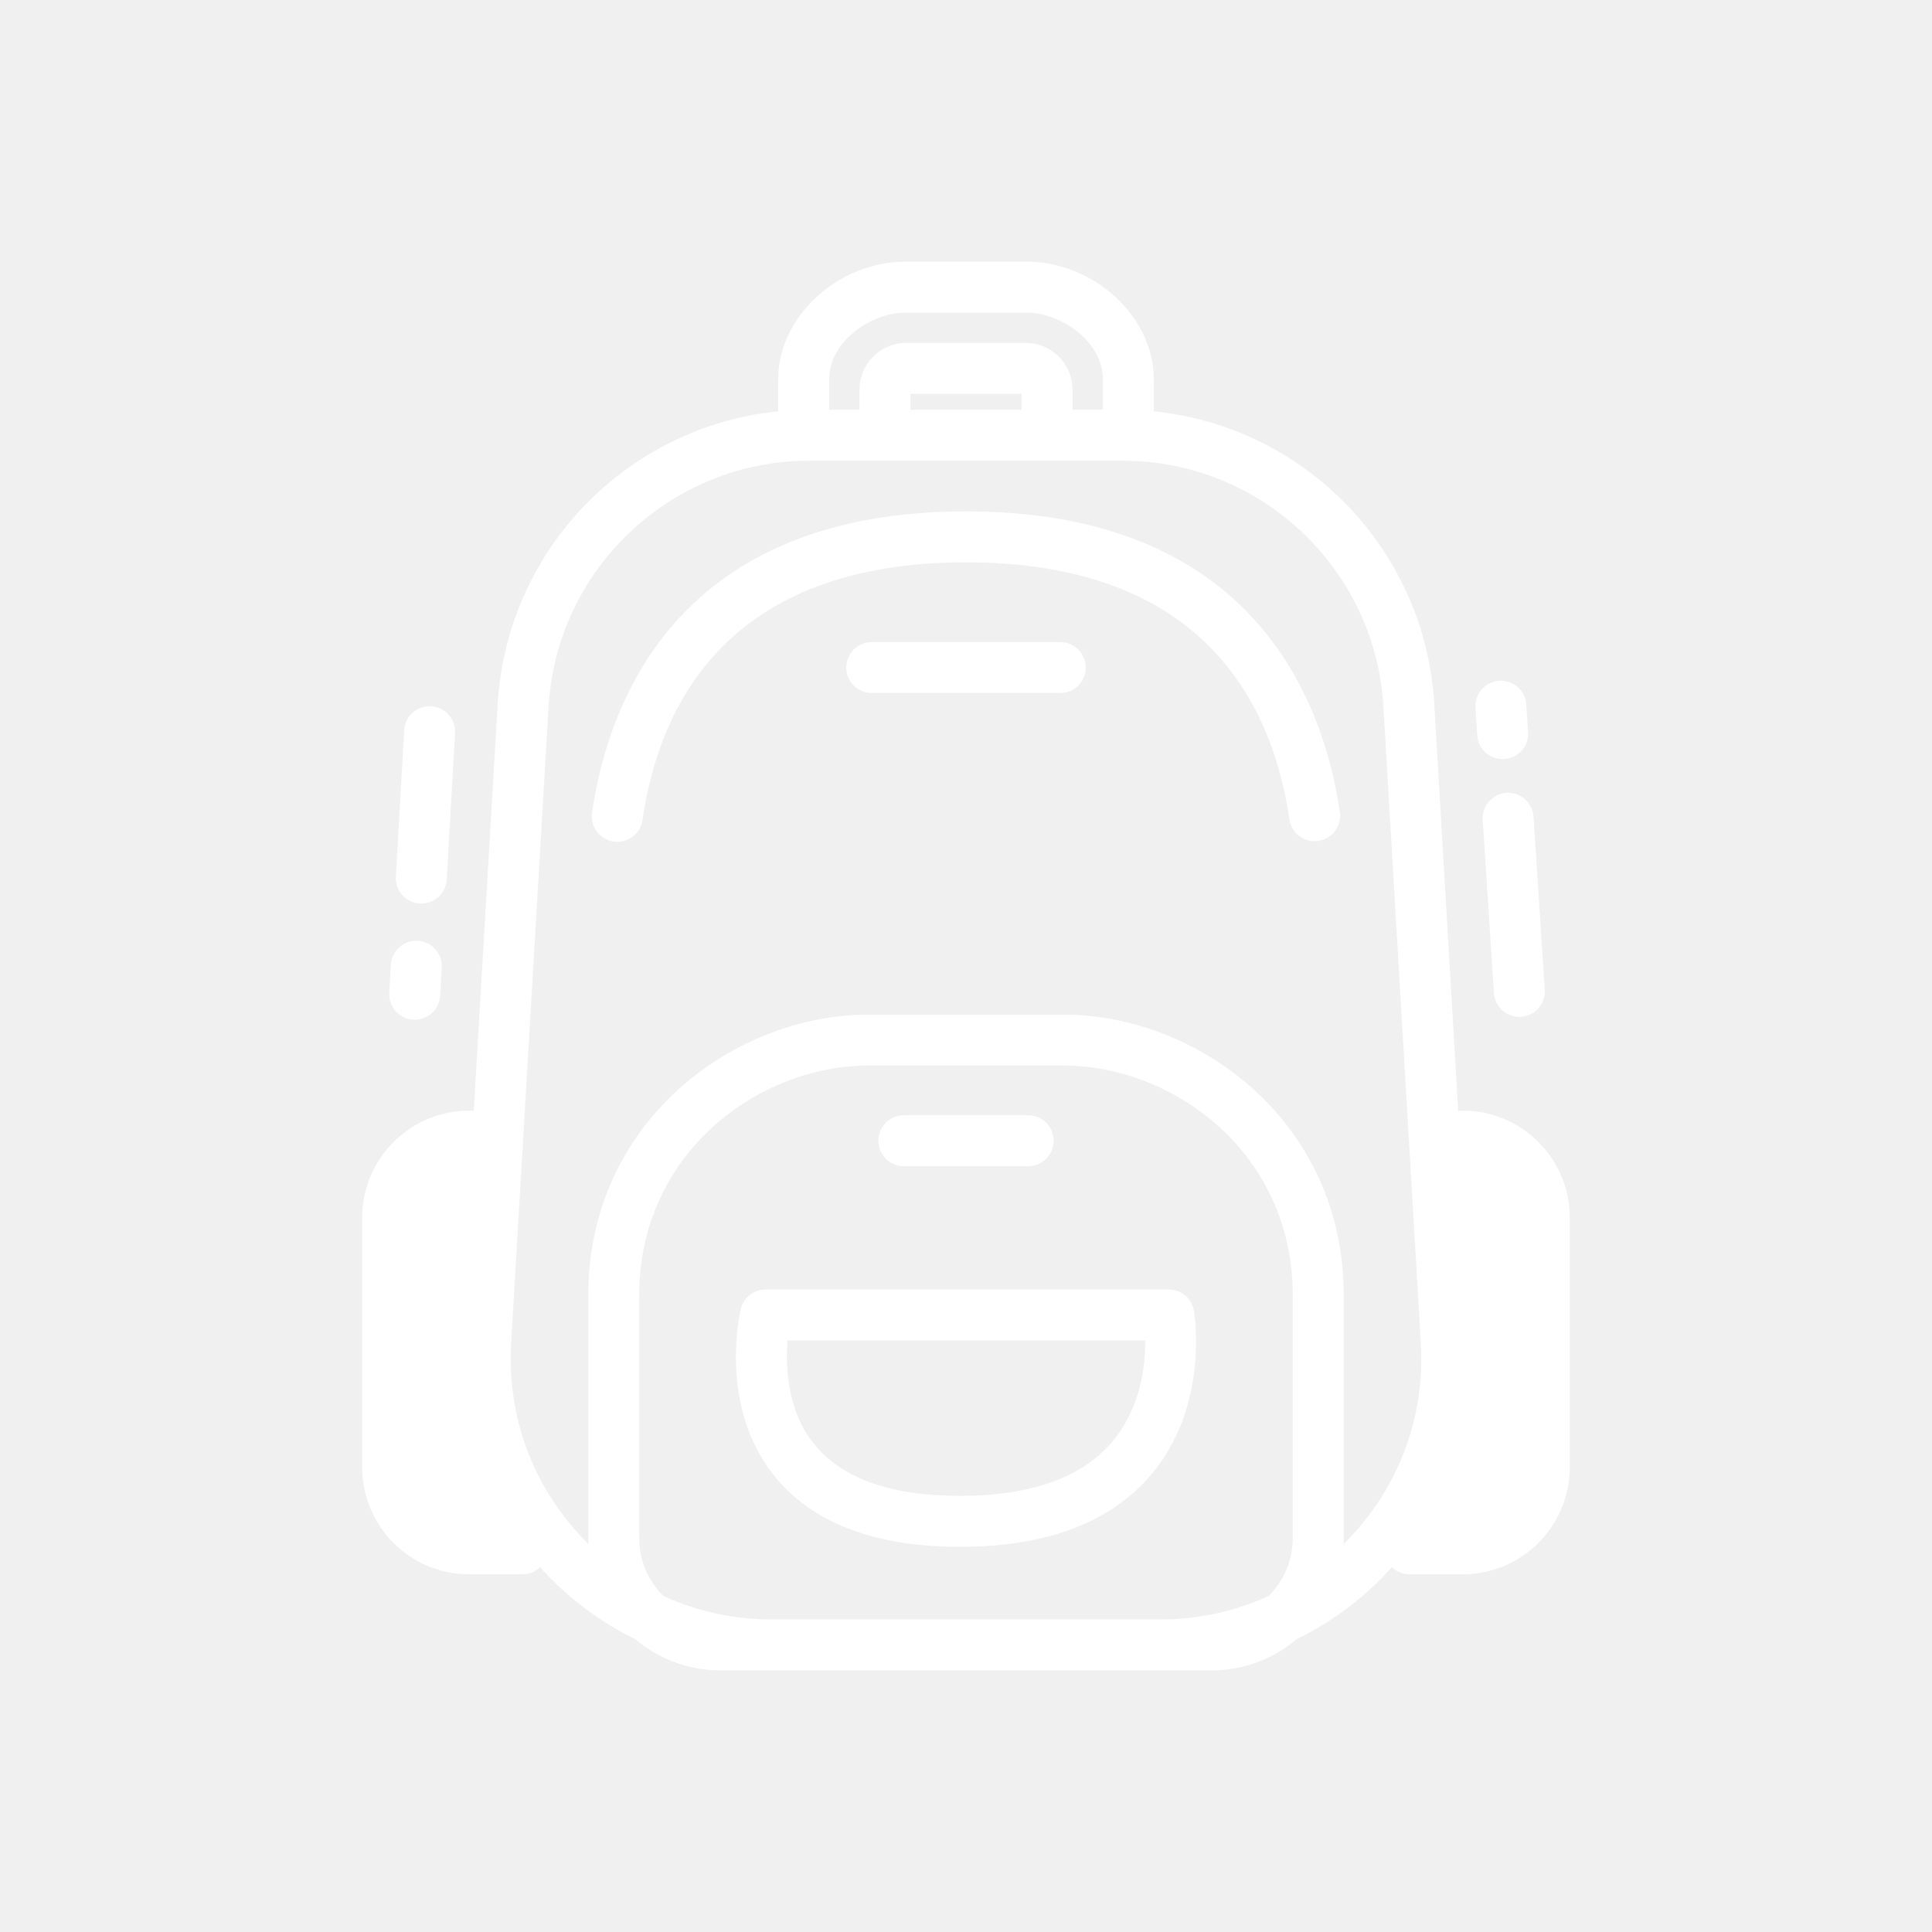
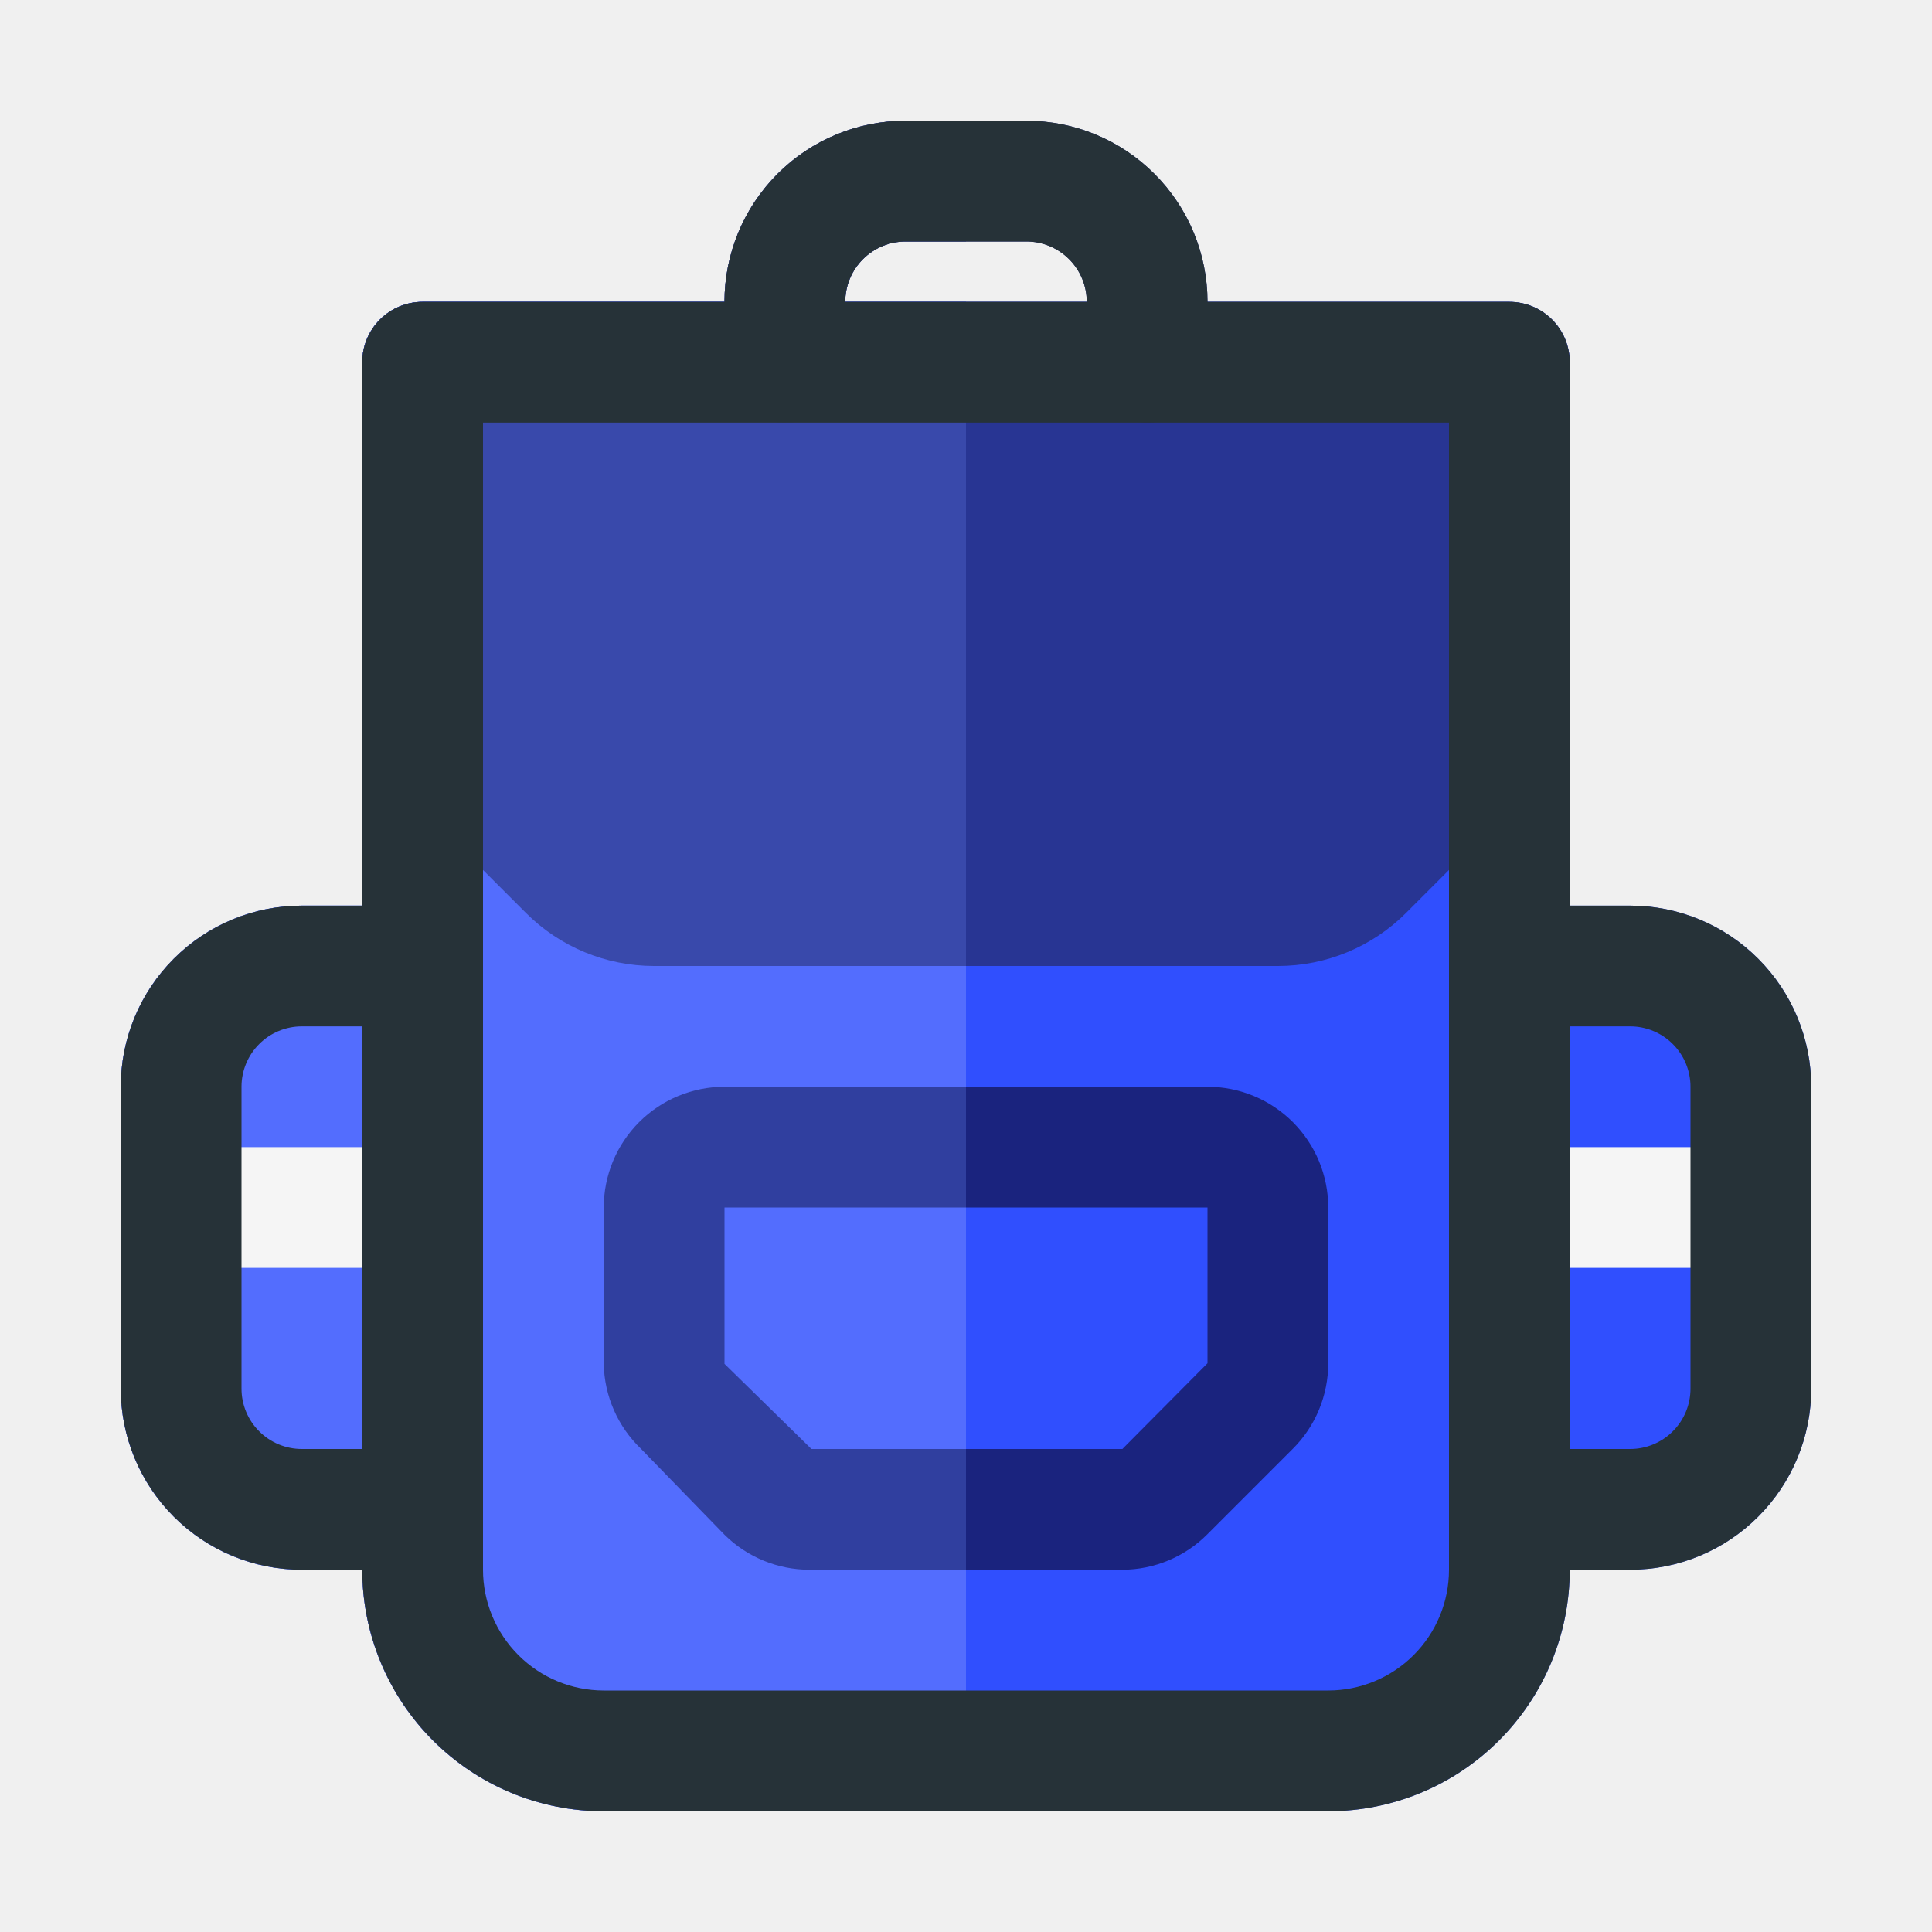
- <svg xmlns="http://www.w3.org/2000/svg" fill="#ffffff" width="800px" height="800px" viewBox="0 0 512 512" enable-background="new 0 0 512 512" id="backpack" version="1.1" xml:space="preserve">
-   <g>
-     <path d="M387.659,294.336c-0.416,0-0.818,0.051-1.213,0.123l-6.354-108.009c-0.077-1.322-0.189-2.636-0.328-3.939   c-0.046-0.438-0.113-0.868-0.167-1.304c-0.105-0.862-0.21-1.727-0.342-2.581c-0.08-0.516-0.179-1.023-0.269-1.535   c-0.133-0.766-0.264-1.532-0.418-2.289c-0.109-0.541-0.236-1.075-0.356-1.611c-0.161-0.719-0.322-1.438-0.501-2.149   c-0.14-0.55-0.292-1.093-0.442-1.638c-0.188-0.688-0.379-1.374-0.584-2.055c-0.167-0.55-0.346-1.095-0.522-1.64   c-0.216-0.663-0.436-1.324-0.668-1.979c-0.193-0.545-0.395-1.086-0.599-1.626c-0.244-0.644-0.492-1.284-0.751-1.92   c-0.219-0.536-0.443-1.068-0.673-1.6c-0.27-0.625-0.548-1.246-0.833-1.863c-0.242-0.526-0.489-1.051-0.742-1.571   c-0.297-0.607-0.604-1.209-0.914-1.809c-0.266-0.514-0.533-1.026-0.81-1.534c-0.324-0.592-0.658-1.177-0.995-1.761   c-0.288-0.498-0.575-0.997-0.873-1.489c-0.351-0.578-0.714-1.146-1.077-1.715c-0.309-0.48-0.612-0.964-0.93-1.438   c-0.378-0.565-0.771-1.119-1.164-1.675c-0.325-0.46-0.644-0.925-0.978-1.378c-0.413-0.561-0.843-1.107-1.269-1.656   c-0.334-0.431-0.66-0.868-1.003-1.292c-0.47-0.58-0.958-1.145-1.442-1.712c-0.319-0.375-0.629-0.758-0.955-1.127   c-0.807-0.911-1.631-1.805-2.475-2.679c-0.326-0.337-0.667-0.658-0.998-0.99c-0.541-0.541-1.079-1.086-1.635-1.612   c-0.418-0.396-0.852-0.775-1.277-1.163c-0.487-0.442-0.971-0.891-1.468-1.321c-0.458-0.396-0.929-0.777-1.395-1.164   c-0.484-0.401-0.965-0.806-1.459-1.196c-0.486-0.385-0.983-0.756-1.479-1.13c-0.49-0.37-0.979-0.743-1.478-1.103   c-0.51-0.368-1.029-0.723-1.548-1.079c-0.501-0.345-1.002-0.689-1.511-1.023c-0.53-0.348-1.067-0.684-1.606-1.02   c-0.512-0.319-1.025-0.637-1.545-0.945c-0.551-0.326-1.107-0.645-1.667-0.959c-0.521-0.293-1.045-0.582-1.573-0.864   c-0.57-0.305-1.145-0.603-1.723-0.895c-0.533-0.269-1.068-0.53-1.607-0.787c-0.588-0.28-1.178-0.557-1.772-0.824   c-0.542-0.243-1.088-0.477-1.636-0.708c-0.605-0.256-1.212-0.51-1.824-0.752c-0.55-0.217-1.105-0.423-1.66-0.628   c-0.623-0.23-1.246-0.462-1.875-0.678c-0.557-0.19-1.118-0.366-1.679-0.545c-0.642-0.205-1.28-0.412-1.929-0.602   c-0.56-0.163-1.126-0.31-1.689-0.461c-0.66-0.178-1.316-0.361-1.982-0.522c-0.558-0.135-1.124-0.25-1.686-0.374   c-0.683-0.15-1.362-0.31-2.051-0.442c-0.528-0.103-1.063-0.183-1.595-0.274c-1.931-0.335-3.877-0.621-5.849-0.818   c-0.016-0.002-0.031-0.005-0.048-0.006v-8.483c0-16.613-15.835-31.187-33.887-31.187h-31.768   c-18.052,0-33.887,14.573-33.887,31.187v8.483c-0.017,0.001-0.032,0.004-0.048,0.006c-1.973,0.197-3.918,0.483-5.849,0.818   c-0.531,0.092-1.066,0.172-1.595,0.274c-0.688,0.133-1.368,0.292-2.051,0.442c-0.563,0.124-1.128,0.239-1.686,0.374   c-0.666,0.161-1.322,0.345-1.982,0.522c-0.563,0.151-1.13,0.298-1.689,0.461c-0.648,0.189-1.287,0.396-1.929,0.602   c-0.561,0.179-1.123,0.354-1.679,0.545c-0.629,0.216-1.252,0.447-1.875,0.678c-0.555,0.205-1.11,0.411-1.66,0.628   c-0.612,0.242-1.219,0.496-1.824,0.752c-0.548,0.231-1.094,0.465-1.636,0.708c-0.596,0.268-1.185,0.544-1.772,0.824   c-0.539,0.257-1.074,0.519-1.607,0.787c-0.578,0.292-1.152,0.59-1.723,0.895c-0.528,0.282-1.052,0.571-1.573,0.864   c-0.56,0.314-1.116,0.633-1.667,0.959c-0.52,0.309-1.033,0.626-1.545,0.945c-0.539,0.336-1.076,0.672-1.606,1.02   c-0.509,0.334-1.01,0.679-1.511,1.023c-0.519,0.356-1.038,0.711-1.548,1.079c-0.499,0.359-0.987,0.732-1.478,1.103   c-0.496,0.374-0.993,0.745-1.479,1.13c-0.493,0.391-0.975,0.795-1.459,1.196c-0.466,0.387-0.937,0.768-1.395,1.164   c-0.498,0.431-0.98,0.879-1.468,1.321c-0.426,0.388-0.859,0.767-1.277,1.163c-0.552,0.522-1.086,1.064-1.623,1.602   c-0.336,0.336-0.681,0.661-1.011,1.002c-0.844,0.874-1.668,1.768-2.474,2.678c-0.326,0.369-0.636,0.752-0.955,1.127   c-0.484,0.567-0.973,1.132-1.442,1.712c-0.342,0.424-0.669,0.861-1.003,1.292c-0.426,0.549-0.855,1.096-1.269,1.656   c-0.334,0.453-0.653,0.918-0.978,1.378c-0.393,0.556-0.786,1.109-1.164,1.675c-0.318,0.475-0.621,0.958-0.93,1.438   c-0.363,0.568-0.728,1.137-1.077,1.715c-0.298,0.492-0.585,0.991-0.873,1.489c-0.337,0.584-0.672,1.169-0.995,1.761   c-0.276,0.508-0.544,1.021-0.81,1.534c-0.312,0.6-0.617,1.201-0.913,1.809c-0.254,0.521-0.501,1.045-0.744,1.571   c-0.285,0.617-0.563,1.238-0.832,1.863c-0.229,0.531-0.454,1.063-0.672,1.6c-0.26,0.636-0.508,1.276-0.752,1.92   c-0.204,0.54-0.406,1.081-0.599,1.626c-0.232,0.655-0.452,1.316-0.668,1.979c-0.177,0.545-0.355,1.09-0.522,1.64   c-0.205,0.681-0.396,1.367-0.584,2.055c-0.15,0.545-0.304,1.088-0.442,1.638c-0.179,0.711-0.34,1.431-0.501,2.149   c-0.12,0.536-0.247,1.07-0.356,1.611c-0.154,0.757-0.285,1.523-0.418,2.289c-0.09,0.512-0.188,1.02-0.269,1.535   c-0.132,0.854-0.236,1.719-0.342,2.581c-0.054,0.436-0.121,0.866-0.167,1.304c-0.139,1.304-0.251,2.617-0.329,3.939l-6.346,107.886   h-1.22c-15.636,0-28.355,12.72-28.355,28.355v66.166c0,15.636,12.72,28.355,28.355,28.355h14.126c1.818,0,3.462-0.728,4.676-1.896   c0.414,0.46,0.813,0.93,1.238,1.382c0.025,0.026,0.052,0.051,0.076,0.077c0.023,0.024,0.044,0.05,0.066,0.073   c0.014,0.015,0.03,0.023,0.044,0.037c6.96,7.336,14.994,13.214,23.771,17.495c6.104,5.166,13.988,8.291,22.592,8.291h13.639   h102.863h13.639c8.604,0,16.489-3.125,22.594-8.291c8.852-4.319,16.953-10.258,23.955-17.683c0.426-0.452,0.824-0.922,1.238-1.382   c1.215,1.169,2.857,1.896,4.676,1.896h14.126c15.636,0,28.355-12.72,28.355-28.355v-66.166   C416.015,307.056,403.295,294.336,387.659,294.336z M219.729,100.515c0-9.961,10.959-17.687,20.387-17.687h31.768   c9.428,0,20.387,7.726,20.387,17.687v8.069h-8.059v-5.369c0-6.798-5.53-12.329-12.328-12.329h-31.768   c-6.798,0-12.328,5.531-12.328,12.329v5.369h-8.059V100.515z M270.712,104.386v4.198h-29.424v-4.198H270.712z M342.598,407.645   c0,5.991-2.465,11.414-6.429,15.32c-8.884,4.056-18.616,6.207-28.737,6.207H204.568c-10.12,0-19.852-2.15-28.734-6.205   c-3.965-3.907-6.431-9.33-6.431-15.322V343.19c0-37.563,31.565-60.813,60.813-60.813h51.568c29.247,0,60.813,23.251,60.813,60.813   V407.645z M376.359,366.58c-0.109,1.173-0.248,2.34-0.415,3.499c-2.015,13.919-8.236,26.846-18.147,37.356   c-0.002,0.002-0.003,0.004-0.005,0.006c-0.565,0.6-1.151,1.173-1.733,1.749c0.022-0.513,0.039-1.028,0.039-1.546V343.19   c0-45.901-38.574-74.313-74.313-74.313h-51.568c-35.738,0-74.313,28.412-74.313,74.313v64.454c0,0.519,0.017,1.033,0.04,1.548   c-0.563-0.558-1.129-1.112-1.677-1.691c-0.423-0.447-0.822-0.91-1.231-1.366c-0.395-0.439-0.801-0.872-1.184-1.32   c-0.352-0.411-0.68-0.837-1.021-1.255c-0.414-0.508-0.838-1.01-1.235-1.526c-0.285-0.371-0.55-0.754-0.826-1.129   c-0.428-0.579-0.864-1.154-1.272-1.744c-0.221-0.318-0.422-0.647-0.637-0.97c-0.439-0.66-0.885-1.317-1.301-1.99   c-0.158-0.257-0.302-0.521-0.457-0.78c-0.449-0.748-0.898-1.496-1.317-2.259c-0.108-0.196-0.204-0.399-0.311-0.598   c-0.446-0.832-0.889-1.667-1.3-2.516c-0.067-0.141-0.126-0.285-0.193-0.426c-0.434-0.911-0.857-1.828-1.249-2.756   c-0.041-0.096-0.074-0.193-0.114-0.289c-0.408-0.978-0.801-1.963-1.162-2.959c-0.017-0.045-0.029-0.09-0.046-0.135   c-0.378-1.048-0.734-2.105-1.062-3.171c-0.008-0.027-0.014-0.056-0.022-0.082c-0.331-1.085-0.637-2.179-0.914-3.28   c-0.002-0.008-0.003-0.016-0.005-0.023c-0.281-1.121-0.534-2.251-0.759-3.388c-0.008-0.037-0.013-0.076-0.02-0.114   c-0.217-1.107-0.409-2.222-0.571-3.343c-0.013-0.085-0.019-0.171-0.03-0.256c-0.151-1.075-0.284-2.154-0.386-3.241   c-0.026-0.29-0.035-0.583-0.059-0.874c-0.071-0.885-0.143-1.77-0.18-2.66c-0.021-0.513-0.016-1.029-0.025-1.544   c-0.014-0.675-0.04-1.349-0.034-2.027c0.011-1.194,0.05-2.394,0.121-3.597l9.919-168.64c2.15-36.538,32.504-65.159,69.105-65.159   h13.3h56.424h13.299c36.603,0,66.956,28.621,69.106,65.159l9.919,168.64c0.07,1.201,0.111,2.399,0.121,3.594   C376.678,361.864,376.577,364.234,376.359,366.58z" />
-     <path d="M256,135.522c-76.118,0-94.761,50.033-99.1,79.857c-0.537,3.689,2.02,7.115,5.708,7.651   c0.33,0.048,0.657,0.071,0.979,0.071c3.299,0,6.184-2.419,6.673-5.779c4.531-31.158,23.086-68.301,85.739-68.301   c62.565,0,81.146,37.051,85.715,68.133c0.543,3.688,3.948,6.241,7.661,5.696c3.688-0.541,6.238-3.971,5.696-7.659   C350.697,185.438,332.01,135.522,256,135.522z" />
-     <path d="M280.986,170.158h-49.973c-3.729,0-6.75,3.021-6.75,6.75c0,3.728,3.021,6.75,6.75,6.75h49.973   c3.729,0,6.75-3.022,6.75-6.75C287.736,173.18,284.715,170.158,280.986,170.158z" />
-     <path d="M239.521,309.052h32.959c3.729,0,6.75-3.021,6.75-6.75s-3.021-6.75-6.75-6.75h-32.959c-3.729,0-6.75,3.021-6.75,6.75   S235.792,309.052,239.521,309.052z" />
-     <path d="M309.744,341.732H202.883c-3.117,0-5.829,2.136-6.561,5.167c-0.25,1.029-5.921,25.431,8.612,43.89   c9.995,12.694,26.648,19.132,49.494,19.132c22.909,0,39.967-6.46,50.7-19.201c15.385-18.266,11.443-42.366,11.268-43.384   C315.838,344.098,313.029,341.732,309.744,341.732z M294.803,382.023c-8.048,9.554-21.631,14.397-40.374,14.397   c-18.449,0-31.513-4.681-38.828-13.91c-7.132-8.995-7.434-20.66-6.88-27.278h94.768   C303.547,361.844,302.346,373.068,294.803,382.023z" />
-     <path d="M109.515,270.224c0.13,0.007,0.261,0.011,0.39,0.011c3.552,0,6.529-2.775,6.733-6.367l0.423-7.438   c0.211-3.723-2.634-6.911-6.355-7.122c-3.724-0.221-6.911,2.633-7.123,6.355l-0.424,7.438   C102.947,266.822,105.793,270.011,109.515,270.224z" />
-     <path d="M111.264,239.457c0.129,0.007,0.26,0.01,0.389,0.01c3.553,0,6.529-2.775,6.733-6.366l2.206-38.817   c0.21-3.723-2.635-6.911-6.356-7.122c-3.723-0.218-6.911,2.633-7.123,6.355l-2.206,38.817   C104.695,236.056,107.541,239.245,111.264,239.457z" />
-     <path d="M399.237,210.12c-3.721,0.24-6.542,3.451-6.301,7.172l2.969,45.884c0.23,3.571,3.2,6.313,6.729,6.313   c0.146,0,0.294-0.004,0.442-0.015c3.721-0.24,6.541-3.451,6.3-7.172l-2.97-45.883C406.166,212.7,402.934,209.874,399.237,210.12z" />
-     <path d="M391.485,194.863c0.23,3.572,3.199,6.314,6.729,6.314c0.146,0,0.294-0.005,0.442-0.015c3.72-0.24,6.541-3.451,6.3-7.171   l-0.471-7.278c-0.241-3.721-3.473-6.543-7.171-6.301c-3.72,0.241-6.541,3.452-6.3,7.172L391.485,194.863z" />
-   </g>
+ <svg xmlns="http://www.w3.org/2000/svg" width="800px" height="800px" viewBox="0 0 32 32" fill="none">
+   <path d="M30 18V23C30 23.796 29.684 24.559 29.121 25.121C28.559 25.684 27.796 26 27 26H26C26 27.061 25.579 28.078 24.828 28.828C24.078 29.579 23.061 30 22 30H10C8.939 30 7.922 29.579 7.172 28.828C6.421 28.078 6 27.061 6 26H5C4.204 26 3.441 25.684 2.879 25.121C2.316 24.559 2 23.796 2 23V18C2 17.204 2.316 16.441 2.879 15.879C3.441 15.316 4.204 15 5 15H6V6C6 5.735 6.105 5.48 6.293 5.293C6.48 5.105 6.735 5 7 5H25C25.265 5 25.52 5.105 25.707 5.293C25.895 5.48 26 5.735 26 6V15H27C27.796 15 28.559 15.316 29.121 15.879C29.684 16.441 30 17.204 30 18Z" fill="#304FFE" />
+   <path d="M6 21H4C3.735 21 3.48 20.895 3.293 20.707C3.105 20.52 3 20.265 3 20C3 19.735 3.105 19.48 3.293 19.293C3.48 19.105 3.735 19 4 19H6C6.265 19 6.52 19.105 6.707 19.293C6.895 19.48 7 19.735 7 20C7 20.265 6.895 20.52 6.707 20.707C6.52 20.895 6.265 21 6 21Z" fill="#F5F5F5" />
+   <path d="M28 21H26C25.735 21 25.48 20.895 25.293 20.707C25.105 20.52 25 20.265 25 20C25 19.735 25.105 19.48 25.293 19.293C25.48 19.105 25.735 19 26 19H28C28.265 19 28.52 19.105 28.707 19.293C28.895 19.48 29 19.735 29 20C29 20.265 28.895 20.52 28.707 20.707C28.52 20.895 28.265 21 28 21Z" fill="#F5F5F5" />
+   <path d="M26 6V12.41L23.29 15.12C22.728 15.683 21.965 15.999 21.17 16H10.83C10.035 15.999 9.272 15.683 8.71 15.12L6 12.41V6C6 5.735 6.105 5.48 6.293 5.293C6.48 5.105 6.735 5 7 5H25C25.265 5 25.52 5.105 25.707 5.293C25.895 5.48 26 5.735 26 6Z" fill="#283593" />
+   <path d="M18.59 26H13.41C12.88 25.998 12.373 25.786 12 25.41L10.59 24C10.403 23.814 10.254 23.593 10.153 23.349C10.052 23.105 10 22.844 10 22.58V20C10 19.47 10.211 18.961 10.586 18.586C10.961 18.211 11.47 18 12 18H20C20.53 18 21.039 18.211 21.414 18.586C21.789 18.961 22 19.47 22 20V22.58C22 22.844 21.948 23.105 21.847 23.349C21.746 23.593 21.597 23.814 21.41 24L20 25.41C19.627 25.786 19.12 25.998 18.59 26ZM12 20V22.58L13.41 24H18.59L20 22.58V20H12Z" fill="#1A237E" />
+   <path d="M19 7C18.735 7 18.48 6.895 18.293 6.707C18.105 6.52 18 6.265 18 6V5C18 4.735 17.895 4.48 17.707 4.293C17.52 4.105 17.265 4 17 4H15C14.735 4 14.48 4.105 14.293 4.293C14.105 4.48 14 4.735 14 5V6C14 6.265 13.895 6.52 13.707 6.707C13.52 6.895 13.265 7 13 7C12.735 7 12.48 6.895 12.293 6.707C12.105 6.52 12 6.265 12 6V5C12 4.204 12.316 3.441 12.879 2.879C13.441 2.316 14.204 2 15 2H17C17.796 2 18.559 2.316 19.121 2.879C19.684 3.441 20 4.204 20 5V6C20 6.265 19.895 6.52 19.707 6.707C19.52 6.895 19.265 7 19 7Z" fill="#1A237E" />
+   <path d="M7 5C6.735 5 6.48 5.105 6.293 5.293C6.105 5.48 6 5.735 6 6V15H5C4.204 15 3.441 15.316 2.879 15.879C2.316 16.441 2 17.204 2 18V23C2 23.796 2.316 24.559 2.879 25.121C3.441 25.684 4.204 26 5 26H6C6 27.061 6.421 28.078 7.172 28.828C7.922 29.579 8.939 30 10 30H16V5H7Z" fill="#536DFE" />
+   <path d="M6 21H4C3.735 21 3.48 20.895 3.293 20.707C3.105 20.52 3 20.265 3 20C3 19.735 3.105 19.48 3.293 19.293C3.48 19.105 3.735 19 4 19H6C6.265 19 6.52 19.105 6.707 19.293C6.895 19.48 7 19.735 7 20C7 20.265 6.895 20.52 6.707 20.707C6.52 20.895 6.265 21 6 21Z" fill="#F5F5F5" />
+   <path d="M7 5C6.735 5 6.48 5.105 6.293 5.293C6.105 5.48 6 5.735 6 6V12.41L8.71 15.12C9.272 15.683 10.035 15.999 10.83 16H16V5H7Z" fill="#3949AB" />
+   <path d="M13.44 24L12 22.59V20H16V18H12C11.47 18 10.961 18.211 10.586 18.586C10.211 18.961 10 19.47 10 20V22.59C10.005 22.854 10.062 23.115 10.169 23.357C10.275 23.599 10.429 23.818 10.62 24L12 25.42C12.375 25.792 12.882 26 13.41 26H16V24H13.44Z" fill="#303F9F" />
+   <path d="M15 2C14.204 2 13.441 2.316 12.879 2.879C12.316 3.441 12 4.204 12 5V6C12 6.265 12.105 6.52 12.293 6.707C12.48 6.895 12.735 7 13 7C13.265 7 13.52 6.895 13.707 6.707C13.895 6.52 14 6.265 14 6V5C14 4.735 14.105 4.48 14.293 4.293C14.48 4.105 14.735 4 15 4H16V2H15Z" fill="#303F9F" />
+   <path d="M27 15H26V6C26 5.735 25.895 5.48 25.707 5.293C25.52 5.105 25.265 5 25 5H20C20 4.204 19.684 3.441 19.121 2.879C18.559 2.316 17.796 2 17 2H15C14.204 2 13.441 2.316 12.879 2.879C12.316 3.441 12 4.204 12 5H7C6.735 5 6.48 5.105 6.293 5.293C6.105 5.48 6 5.735 6 6V15H5C4.204 15 3.441 15.316 2.879 15.879C2.316 16.441 2 17.204 2 18V23C2 23.796 2.316 24.559 2.879 25.121C3.441 25.684 4.204 26 5 26H6C6 27.061 6.421 28.078 7.172 28.828C7.922 29.579 8.939 30 10 30H22C23.061 30 24.078 29.579 24.828 28.828C25.579 28.078 26 27.061 26 26H27C27.796 26 28.559 25.684 29.121 25.121C29.684 24.559 30 23.796 30 23V18C30 17.204 29.684 16.441 29.121 15.879C28.559 15.316 27.796 15 27 15ZM15 4H17C17.265 4 17.52 4.105 17.707 4.293C17.895 4.48 18 4.735 18 5H14C14 4.735 14.105 4.48 14.293 4.293C14.48 4.105 14.735 4 15 4ZM5 24C4.735 24 4.48 23.895 4.293 23.707C4.105 23.52 4 23.265 4 23V18C4 17.735 4.105 17.48 4.293 17.293C4.48 17.105 4.735 17 5 17H6V24H5ZM24 26C24 26.53 23.789 27.039 23.414 27.414C23.039 27.789 22.53 28 22 28H10C9.47 28 8.961 27.789 8.586 27.414C8.211 27.039 8 26.53 8 26V7H24V26ZM28 23C28 23.265 27.895 23.52 27.707 23.707C27.52 23.895 27.265 24 27 24H26V17H27C27.265 17 27.52 17.105 27.707 17.293C27.895 17.48 28 17.735 28 18V23Z" fill="#263238" />
</svg>
